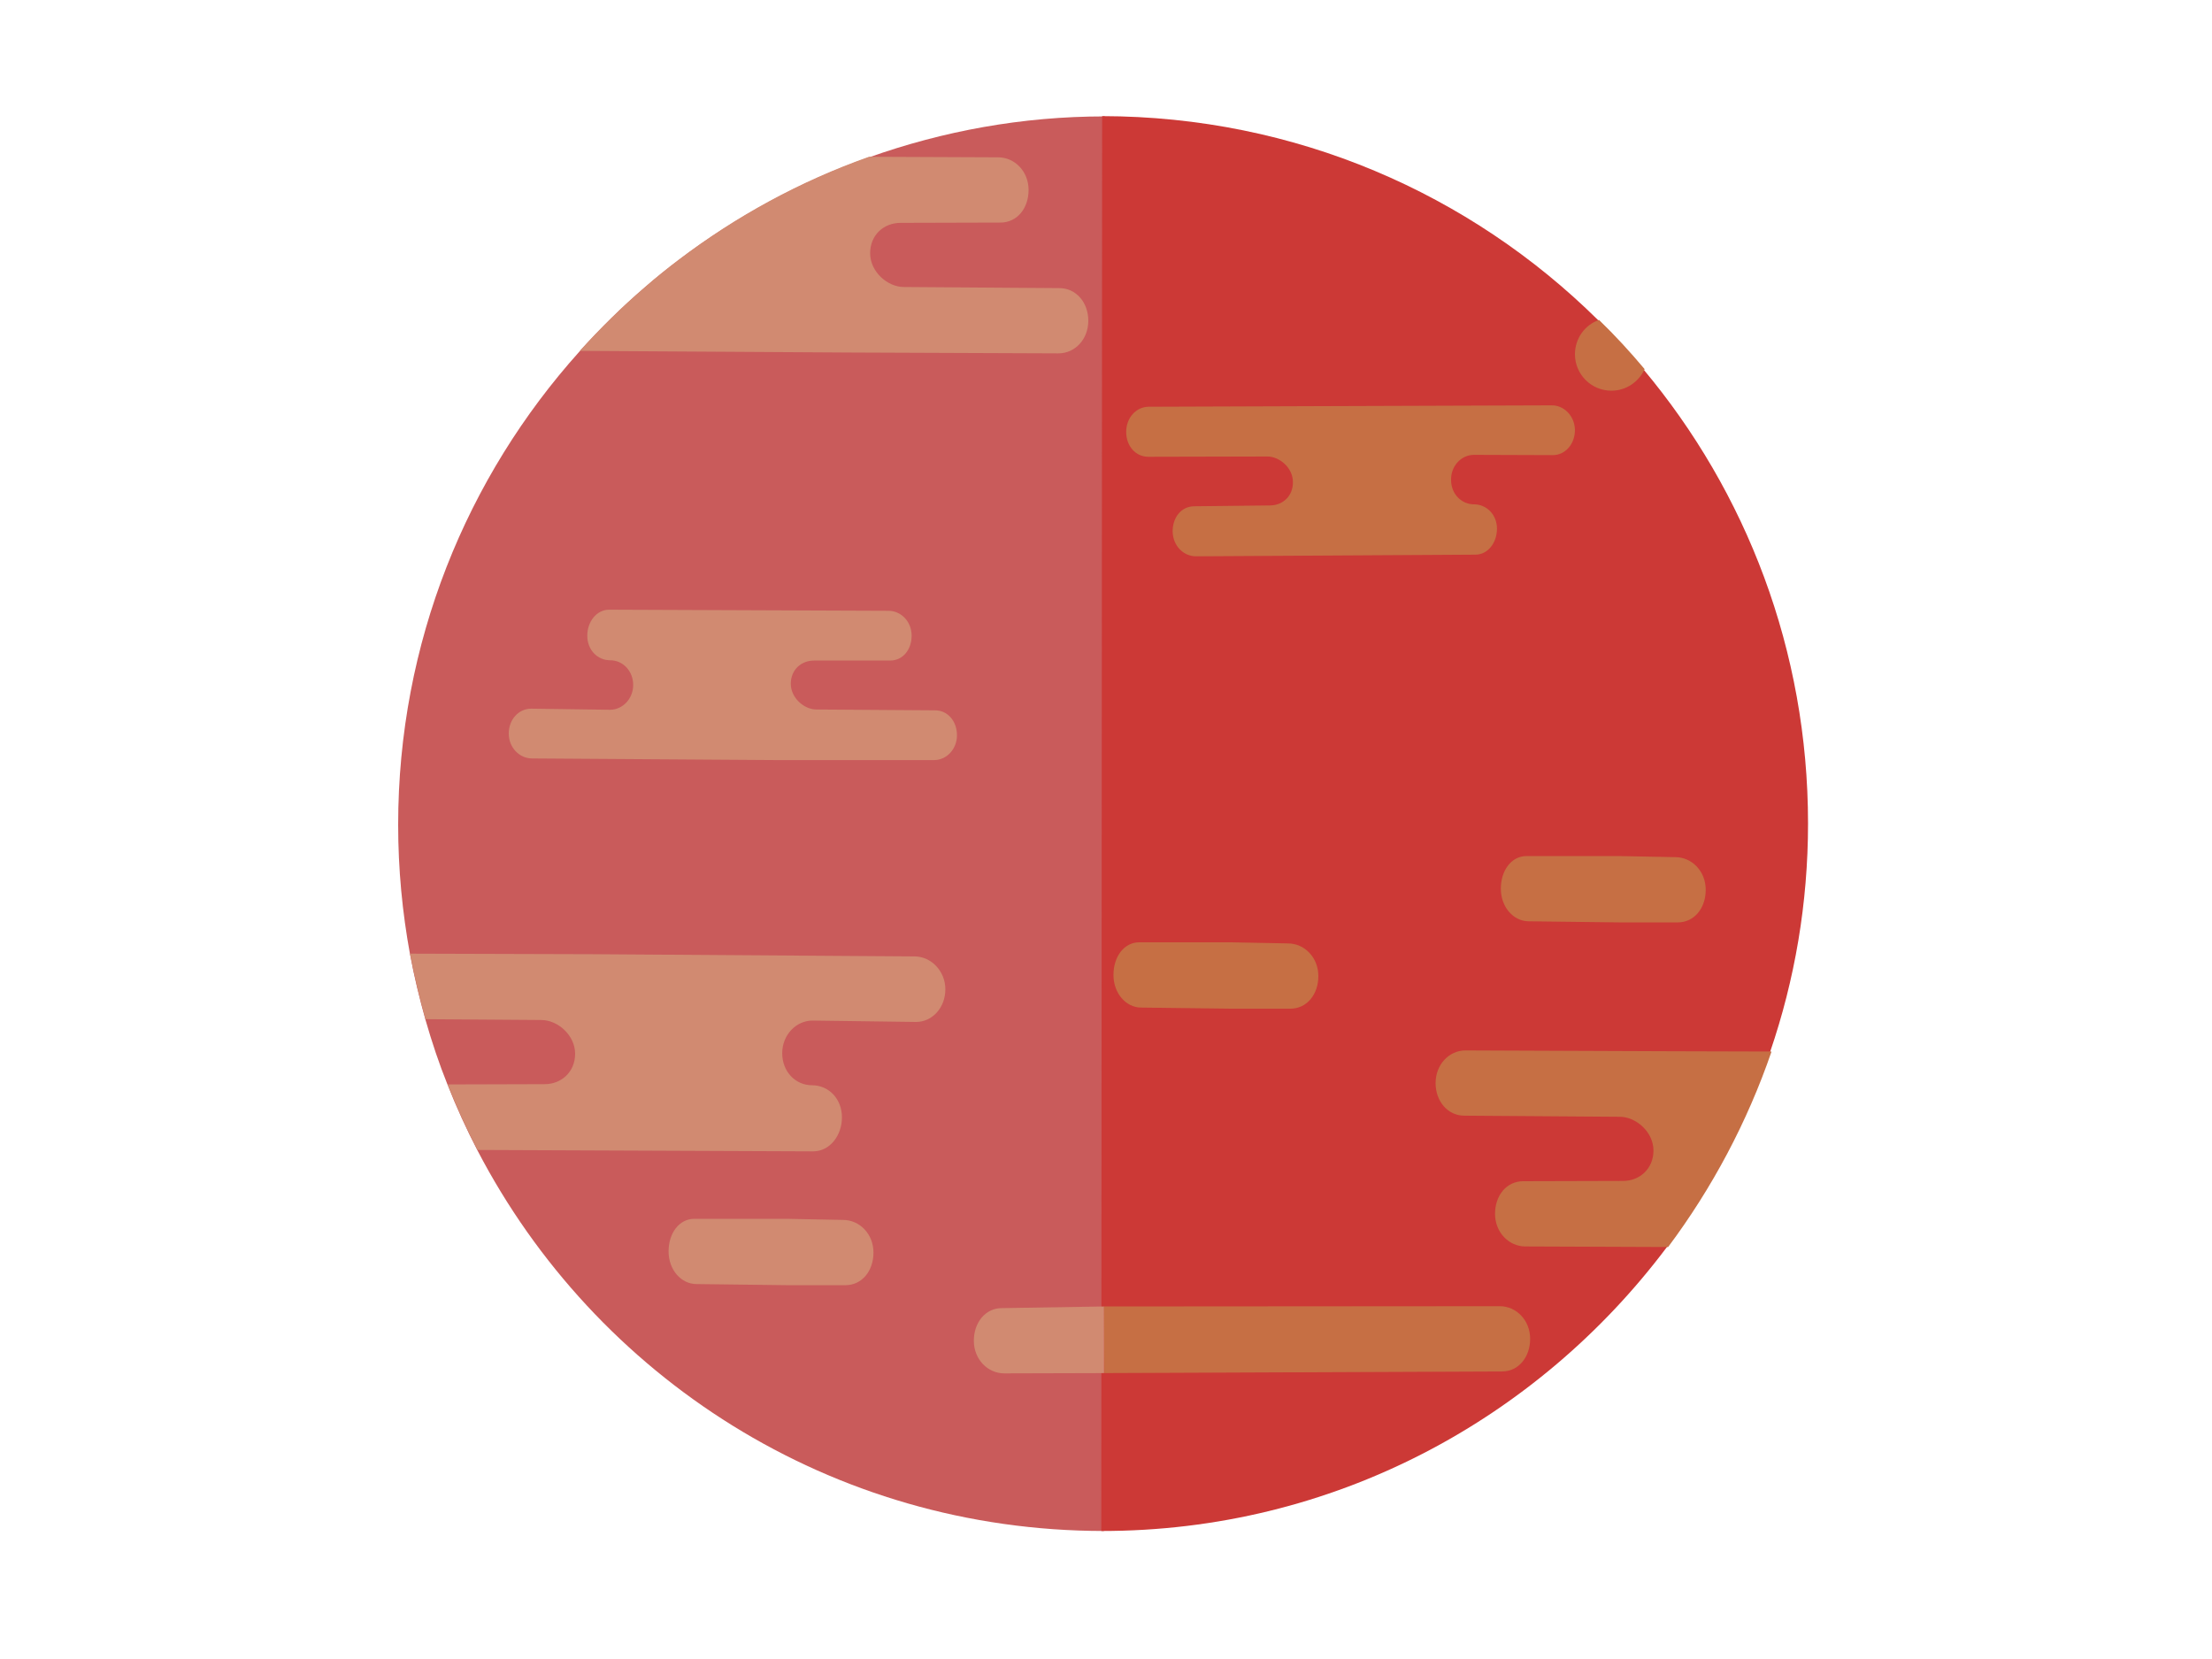
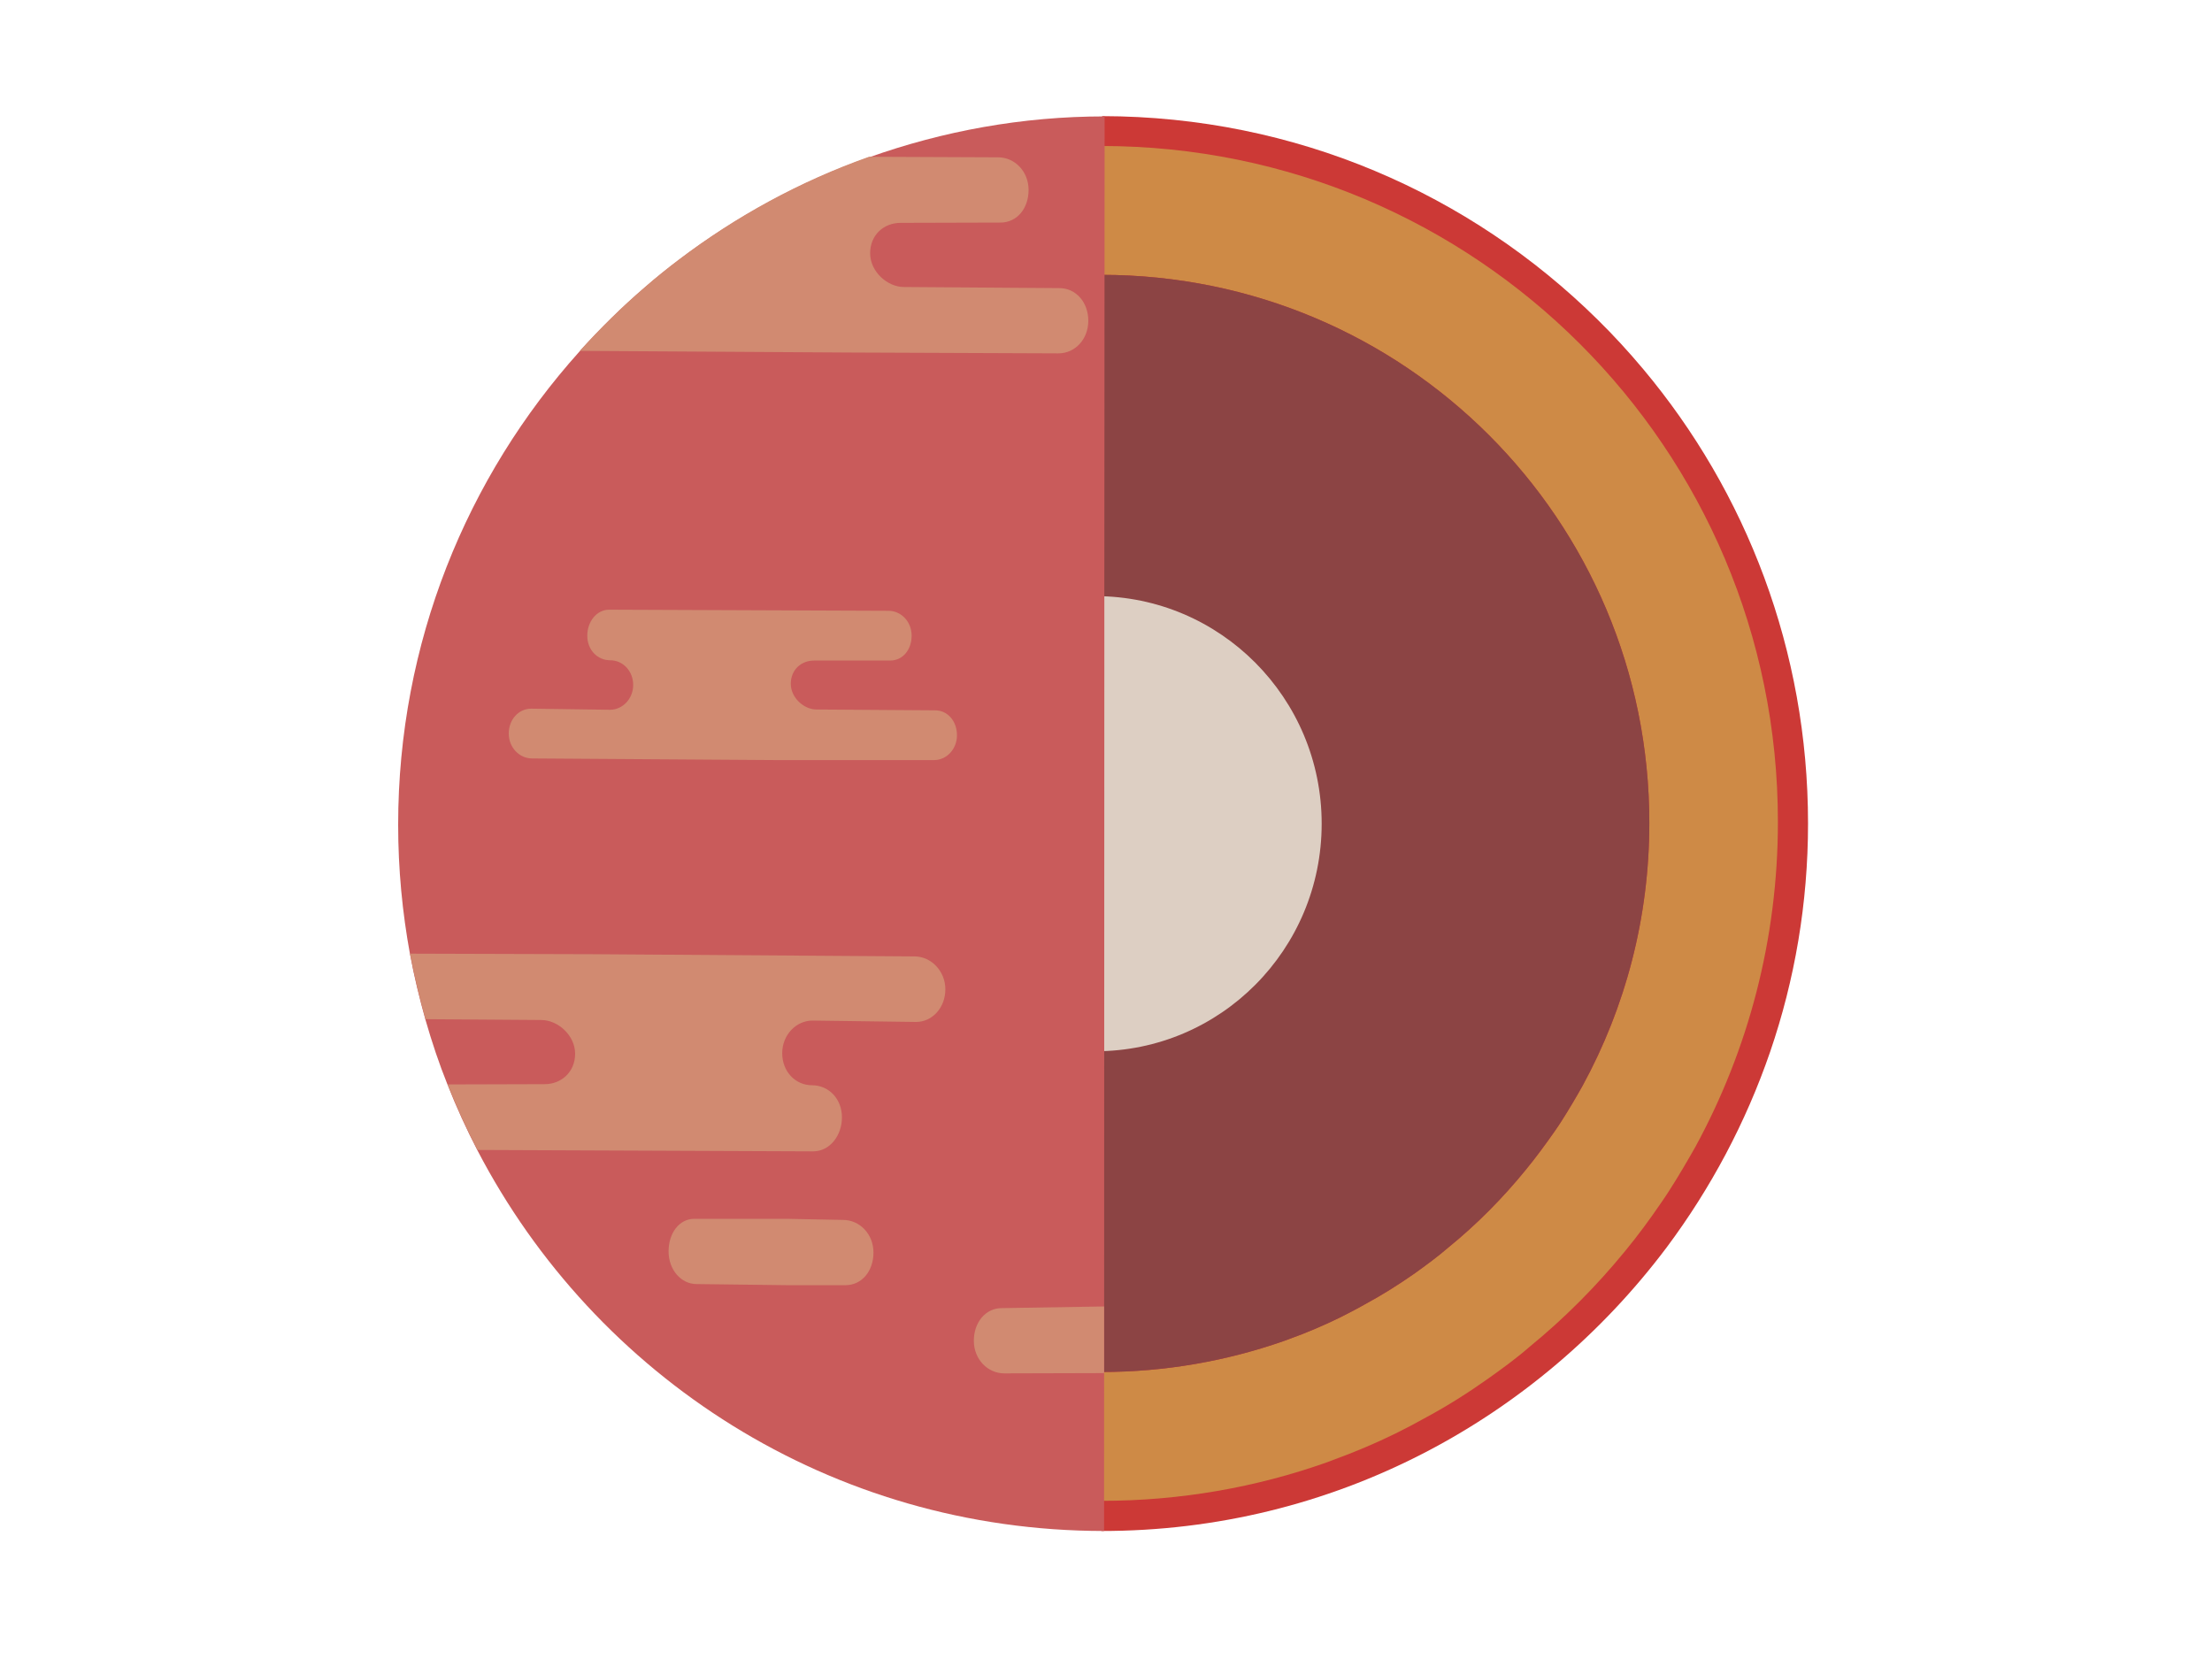
<svg xmlns="http://www.w3.org/2000/svg" version="1.1" id="Layer_1" x="0px" y="0px" viewBox="0 0 800 600" style="enable-background:new 0 0 800 600;" xml:space="preserve">
  <style type="text/css">
- 	.st0{fill:#C95B5B;}
- 	.st1{fill:#CC3936;}
- 	.st2{fill:#D18A71;}
- 	.st3{fill:#C66F44;}
+ 	.st0{fill:#CC3936;}
+ 	.st1{fill:#CE8A46;}
+ 	.st2{fill:#8C4444;}
+ 	.st3{fill:#DDCFC3;}
+ 	.st4{fill:#C95B5B;}
+ 	.st5{fill:#D18A71;}
+ 	.st6{display:none;fill:#C66F44;}
</style>
  <g>
-     <path class="st0" d="M399.4,232.9l-0.1,320.8c-98.8,0-184-55.8-226.6-137.6c-4-7.7-7.6-15.6-10.8-23.7c-3.1-7.7-5.7-15.5-8-23.5   c-2.2-7.8-4.1-15.7-5.6-23.7c-2.8-15.2-4.3-30.9-4.3-46.9c0-65.8,24.8-125.8,65.6-171.2l0,0c7.4-8.2,15.3-16,23.7-23.2   c3.9-3.4,8-6.7,12.1-9.8c20.7-15.7,43.9-28.4,68.8-37.2c0,0,0,0,0.1,0c26.8-9.5,55.3-14.8,85.2-14.8l-0.1,166.2V232.9z" />
+     <path class="st0" d="M653.9,297.8c0,28.9-4.8,56.6-13.7,82.6c-8.8,25.6-21.5,49.4-37.4,70.7C556,513.4,482.1,553.8,398.3,553.7   L398.6,42c70,0.1,133.1,28.1,179.2,73.6c5.8,5.7,11.3,11.7,16.5,17.9C631.5,177.9,653.9,235.2,653.9,297.8z" />
  </g>
  <g>
-     <path class="st1" d="M653.9,297.8c0,28.9-4.8,56.6-13.7,82.6c-8.8,25.6-21.5,49.4-37.4,70.7C556,513.4,482.1,553.8,398.3,553.7   L398.6,42c70,0.1,133.1,28.1,179.2,73.6c5.8,5.7,11.3,11.7,16.5,17.9C631.5,177.9,653.9,235.2,653.9,297.8z" />
+     <g>
+       <path class="st1" d="M398.3,52.8v46.6c109.6,0,198.2,88.5,198.2,198.2c0,34.4-8.7,66.8-24.1,95c-2.4,4.3-4.9,8.5-7.5,12.6    c-0.8,1.3-1.7,2.6-2.6,3.9c-3.3,4.8-6.8,9.5-10.5,14c-8.3,10.2-17.7,19.7-27.9,28c-3.9,3.3-8.1,6.4-12.2,9.4    c-5.8,4.1-11.9,7.9-18.2,11.3c-1.5,0.8-3.1,1.7-4.6,2.5c-5.8,3.1-11.8,5.7-17.9,8.2c-2.2,0.8-4.5,1.7-6.7,2.5    c-20.6,7.2-42.8,11.2-65.9,11.2v46.6c28.5,0,56-4.9,81.4-13.9c2.7-1,5.5-2.1,8.2-3.1c7.6-3,14.9-6.3,22.1-10.1    c1.9-1,3.9-2.1,5.7-3.1c7.8-4.2,15.2-8.9,22.4-14c5.2-3.7,10.3-7.4,15.1-11.6c12.6-10.3,24.2-22,34.5-34.6    c4.6-5.6,8.8-11.3,12.9-17.3c1.1-1.6,2.2-3.2,3.2-4.8c3.2-5,6.3-10.3,9.3-15.6c19-34.9,29.8-74.9,29.8-117.4    C643.1,162.2,533.6,52.8,398.3,52.8z" />
+     </g>
+     <g>
+       <path class="st2" d="M398.3,169l0.1,327.2c23.1,0,45.3-4,65.9-11.2c2.2-0.8,4.5-1.7,6.7-2.5c6.1-2.4,12.1-5.1,17.9-8.2    c1.6-0.8,3.2-1.7,4.6-2.5c6.3-3.4,12.3-7.2,18.2-11.3c4.2-3,8.3-6,12.2-9.4c10.2-8.3,19.6-17.8,27.9-28c3.7-4.5,7.1-9.2,10.5-14    c0.9-1.3,1.8-2.6,2.6-3.9c2.6-4.1,5.1-8.3,7.5-12.6c15.4-28.3,24.1-60.6,24.1-95c0-109.7-88.6-198.2-198.2-198.2V169" />
+       <path class="st2" d="M377.2,361.1" />
+     </g>
+     <path class="st3" d="M478,297.9c0,45.5-36.6,82.3-81.8,82.3s-1.4-36.9-1.4-82.3s-43.7-82.3,1.4-82.3S478,252.4,478,297.9z" />
  </g>
  <g>
-     <path class="st2" d="M341.9,357.8c0,6.6-4.7,11.8-10.6,11.8l-37.4-0.5c-6,0-11,5.2-11,11.8c0,6.7,4.8,11.6,10.8,11.6   s10.8,4.9,10.8,11.6c0,6.6-4.4,12.3-10.4,12.3l-121.4-0.5c-4-7.7-7.6-15.6-10.8-23.7l35.1-0.1c6,0,11-4.4,11-11   c0-6.7-6.3-12.2-12.2-12.2l-41.9-0.3c-2.2-7.8-4.1-15.7-5.6-23.7l66.4,0.2l116.2,0.8C336.8,346,341.9,351.2,341.9,357.8z" />
+     <path class="st4" d="M399.4,232.9l-0.1,320.8c-98.8,0-184-55.8-226.6-137.6c-4-7.7-7.6-15.6-10.8-23.7c-3.1-7.7-5.7-15.5-8-23.5   c-2.2-7.8-4.1-15.7-5.6-23.7c-2.8-15.2-4.3-30.9-4.3-46.9c0-65.8,24.8-125.8,65.6-171.2l0,0c7.4-8.2,15.3-16,23.7-23.2   c3.9-3.4,8-6.7,12.1-9.8c20.7-15.7,43.9-28.4,68.8-37.2c0,0,0,0,0.1,0c26.8-9.5,55.3-14.8,85.2-14.8l-0.1,166.2V232.9z" />
  </g>
  <g>
-     <path class="st2" d="M393.6,116c0,6.7-4.8,11.8-10.8,11.8l-74.7-0.3l-98.4-0.6l0,0c7.4-8.2,15.3-16,23.7-23.2   c3.9-3.4,8-6.7,12.1-9.8c20.7-15.7,43.9-28.4,68.8-37.2l46.7,0.2c6,0,11,5.1,11,11.8c0,6.7-4.2,11.8-10.2,11.8l-36.1,0.1   c-6,0-11,4.3-11,11s6.3,12.2,12.2,12.2l56.2,0.4C389.2,104.2,393.6,109.4,393.6,116z" />
+     <path class="st5" d="M341.9,357.8c0,6.6-4.7,11.8-10.6,11.8l-37.4-0.5c-6,0-11,5.2-11,11.8c0,6.7,4.8,11.6,10.8,11.6   s10.8,4.9,10.8,11.6c0,6.6-4.4,12.3-10.4,12.3l-121.4-0.5c-4-7.7-7.6-15.6-10.8-23.7l35.1-0.1c6,0,11-4.4,11-11   c0-6.7-6.3-12.2-12.2-12.2l-41.9-0.3c-2.2-7.8-4.1-15.7-5.6-23.7l66.4,0.2l116.2,0.8C336.8,346,341.9,351.2,341.9,357.8z" />
  </g>
-   <path class="st2" d="M399.3,496.6l-36.1,0.1c-6,0-11-5.1-11-11.8c0-6.6,4.2-11.8,10.1-11.8l37-0.6V496.6L399.3,496.6z" />
-   <path class="st3" d="M399.3,472.5l143.1-0.1c6,0,11,5.1,11,11.8c0,6.6-4.2,11.8-10.1,11.8l-143.9,0.6L399.3,472.5L399.3,472.5z" />
-   <path class="st3" d="M594.8,133.5c-2.1,4.6-6.7,7.8-12,7.8c-7.3,0-13.2-5.9-13.2-13.2c0-5.7,3.6-10.6,8.7-12.4  C584.1,121.3,589.6,127.3,594.8,133.5z" />
-   <path class="st3" d="M640.7,380.3c-8.8,25.6-21.5,49.4-37.4,70.7l-51.6-0.2c-6,0-11-5.1-11-11.8c0-6.7,4.2-11.8,10.2-11.8l36.1-0.1  c6,0,11-4.4,11-11c0-6.7-6.3-12.2-12.2-12.2l-56.2-0.4c-6,0-10.4-5.2-10.4-11.8c0-6.6,4.8-11.8,10.8-11.8l74.7,0.3L640.7,380.3z" />
-   <path class="st2" d="M284.3,464.8h21.5c5.9,0,10.1-5.1,10.1-11.8c0-6.7-5-11.8-11-11.8l-20.5-0.4h-33.3c-5.4,0-9.3,5.1-9.3,11.8  c0,6.7,4.6,11.8,10.1,11.8L284.3,464.8z" />
-   <path class="st3" d="M585.4,333.6h21.4c5.9,0,10.1-5.1,10.1-11.8c0-6.7-5-11.8-11-11.8l-20.5-0.4h-33.3c-5.4,0-9.3,5.1-9.3,11.8  c0,6.7,4.6,11.8,10.1,11.8L585.4,333.6z" />
-   <path class="st3" d="M445.2,364.8h21.5c5.9,0,10.1-5.1,10.1-11.8c0-6.7-5-11.8-11-11.8l-20.5-0.4H412c-5.4,0-9.3,5.1-9.3,11.8  c0,6.7,4.6,11.8,10,11.8L445.2,364.8z" />
-   <path class="st2" d="M281,274.9l-88.6-0.6c-4.5,0-8.4-3.9-8.4-9s3.6-9,8.1-9l28.5,0.4c4.6,0,8.4-4,8.4-9s-3.7-8.9-8.3-8.9  s-8.3-3.7-8.3-8.9c0-5.1,3.4-9.4,7.9-9.4l101,0.4c4.6,0,8.4,3.9,8.4,9s-3.2,9-7.8,9h-27.5c-4.6,0-8.4,3.3-8.4,8.4s4.8,9.3,9.3,9.3  l42.9,0.3c4.6,0,7.9,4,7.9,9s-3.7,9-8.3,9L281,274.9L281,274.9z" />
-   <path class="st3" d="M472.5,146.9l88.6-0.3c4.5-0.1,8.4,3.8,8.5,8.9c0,5.1-3.5,9.1-8,9.1l-28.5-0.1c-4.6,0-8.4,4-8.3,9.1  c0,5.1,3.8,8.8,8.3,8.8s8.3,3.7,8.3,8.8s-3.3,9.4-7.8,9.4l-101,0.6c-4.6,0-8.4-3.8-8.5-9c0-5.1,3.1-9,7.7-9.1l27.5-0.3  c4.6,0,8.4-3.4,8.3-8.5c0-5.1-4.9-9.3-9.4-9.2l-42.9,0.1c-4.6,0-8-3.9-8-9s3.6-9.1,8.2-9.1L472.5,146.9L472.5,146.9z" />
+   <g>
+     <path class="st5" d="M393.6,116c0,6.7-4.8,11.8-10.8,11.8l-74.7-0.3l-98.4-0.6l0,0c7.4-8.2,15.3-16,23.7-23.2   c3.9-3.4,8-6.7,12.1-9.8c20.7-15.7,43.9-28.4,68.8-37.2l46.7,0.2c6,0,11,5.1,11,11.8c0,6.7-4.2,11.8-10.2,11.8l-36.1,0.1   c-6,0-11,4.3-11,11s6.3,12.2,12.2,12.2l56.2,0.4C389.2,104.2,393.6,109.4,393.6,116z" />
+   </g>
+   <path class="st5" d="M399.3,496.6l-36.1,0.1c-6,0-11-5.1-11-11.8c0-6.6,4.2-11.8,10.1-11.8l37-0.6V496.6L399.3,496.6z" />
+   <path class="st6" d="M399.3,472.5l143.1-0.1c6,0,11,5.1,11,11.8c0,6.6-4.2,11.8-10.1,11.8l-143.9,0.6L399.3,472.5L399.3,472.5z" />
+   <path class="st6" d="M594.8,133.5c-2.1,4.6-6.7,7.8-12,7.8c-7.3,0-13.2-5.9-13.2-13.2c0-5.7,3.6-10.6,8.7-12.4  C584.1,121.3,589.6,127.3,594.8,133.5z" />
+   <path class="st6" d="M640.7,380.3c-8.8,25.6-21.5,49.4-37.4,70.7l-51.6-0.2c-6,0-11-5.1-11-11.8c0-6.7,4.2-11.8,10.2-11.8l36.1-0.1  c6,0,11-4.4,11-11c0-6.7-6.3-12.2-12.2-12.2l-56.2-0.4c-6,0-10.4-5.2-10.4-11.8c0-6.6,4.8-11.8,10.8-11.8l74.7,0.3L640.7,380.3z" />
+   <path class="st5" d="M284.3,464.8h21.5c5.9,0,10.1-5.1,10.1-11.8c0-6.7-5-11.8-11-11.8l-20.5-0.4h-33.3c-5.4,0-9.3,5.1-9.3,11.8  c0,6.7,4.6,11.8,10.1,11.8L284.3,464.8z" />
+   <path class="st6" d="M585.4,333.6h21.4c5.9,0,10.1-5.1,10.1-11.8c0-6.7-5-11.8-11-11.8l-20.5-0.4h-33.3c-5.4,0-9.3,5.1-9.3,11.8  c0,6.7,4.6,11.8,10.1,11.8L585.4,333.6z" />
+   <path class="st6" d="M445.2,364.8h21.5c5.9,0,10.1-5.1,10.1-11.8c0-6.7-5-11.8-11-11.8l-20.5-0.4H412c-5.4,0-9.3,5.1-9.3,11.8  c0,6.7,4.6,11.8,10,11.8L445.2,364.8z" />
+   <path class="st5" d="M281,274.9l-88.6-0.6c-4.5,0-8.4-3.9-8.4-9s3.6-9,8.1-9l28.5,0.4c4.6,0,8.4-4,8.4-9s-3.7-8.9-8.3-8.9  s-8.3-3.7-8.3-8.9c0-5.1,3.4-9.4,7.9-9.4l101,0.4c4.6,0,8.4,3.9,8.4,9s-3.2,9-7.8,9h-27.5c-4.6,0-8.4,3.3-8.4,8.4s4.8,9.3,9.3,9.3  l42.9,0.3c4.6,0,7.9,4,7.9,9s-3.7,9-8.3,9L281,274.9L281,274.9z" />
+   <path class="st6" d="M472.5,146.9l88.6-0.3c4.5-0.1,8.4,3.8,8.5,8.9c0,5.1-3.5,9.1-8,9.1l-28.5-0.1c-4.6,0-8.4,4-8.3,9.1  c0,5.1,3.8,8.8,8.3,8.8s8.3,3.7,8.3,8.8s-3.3,9.4-7.8,9.4l-101,0.6c-4.6,0-8.4-3.8-8.5-9c0-5.1,3.1-9,7.7-9.1l27.5-0.3  c4.6,0,8.4-3.4,8.3-8.5c0-5.1-4.9-9.3-9.4-9.2l-42.9,0.1c-4.6,0-8-3.9-8-9s3.6-9.1,8.2-9.1L472.5,146.9L472.5,146.9z" />
</svg>
